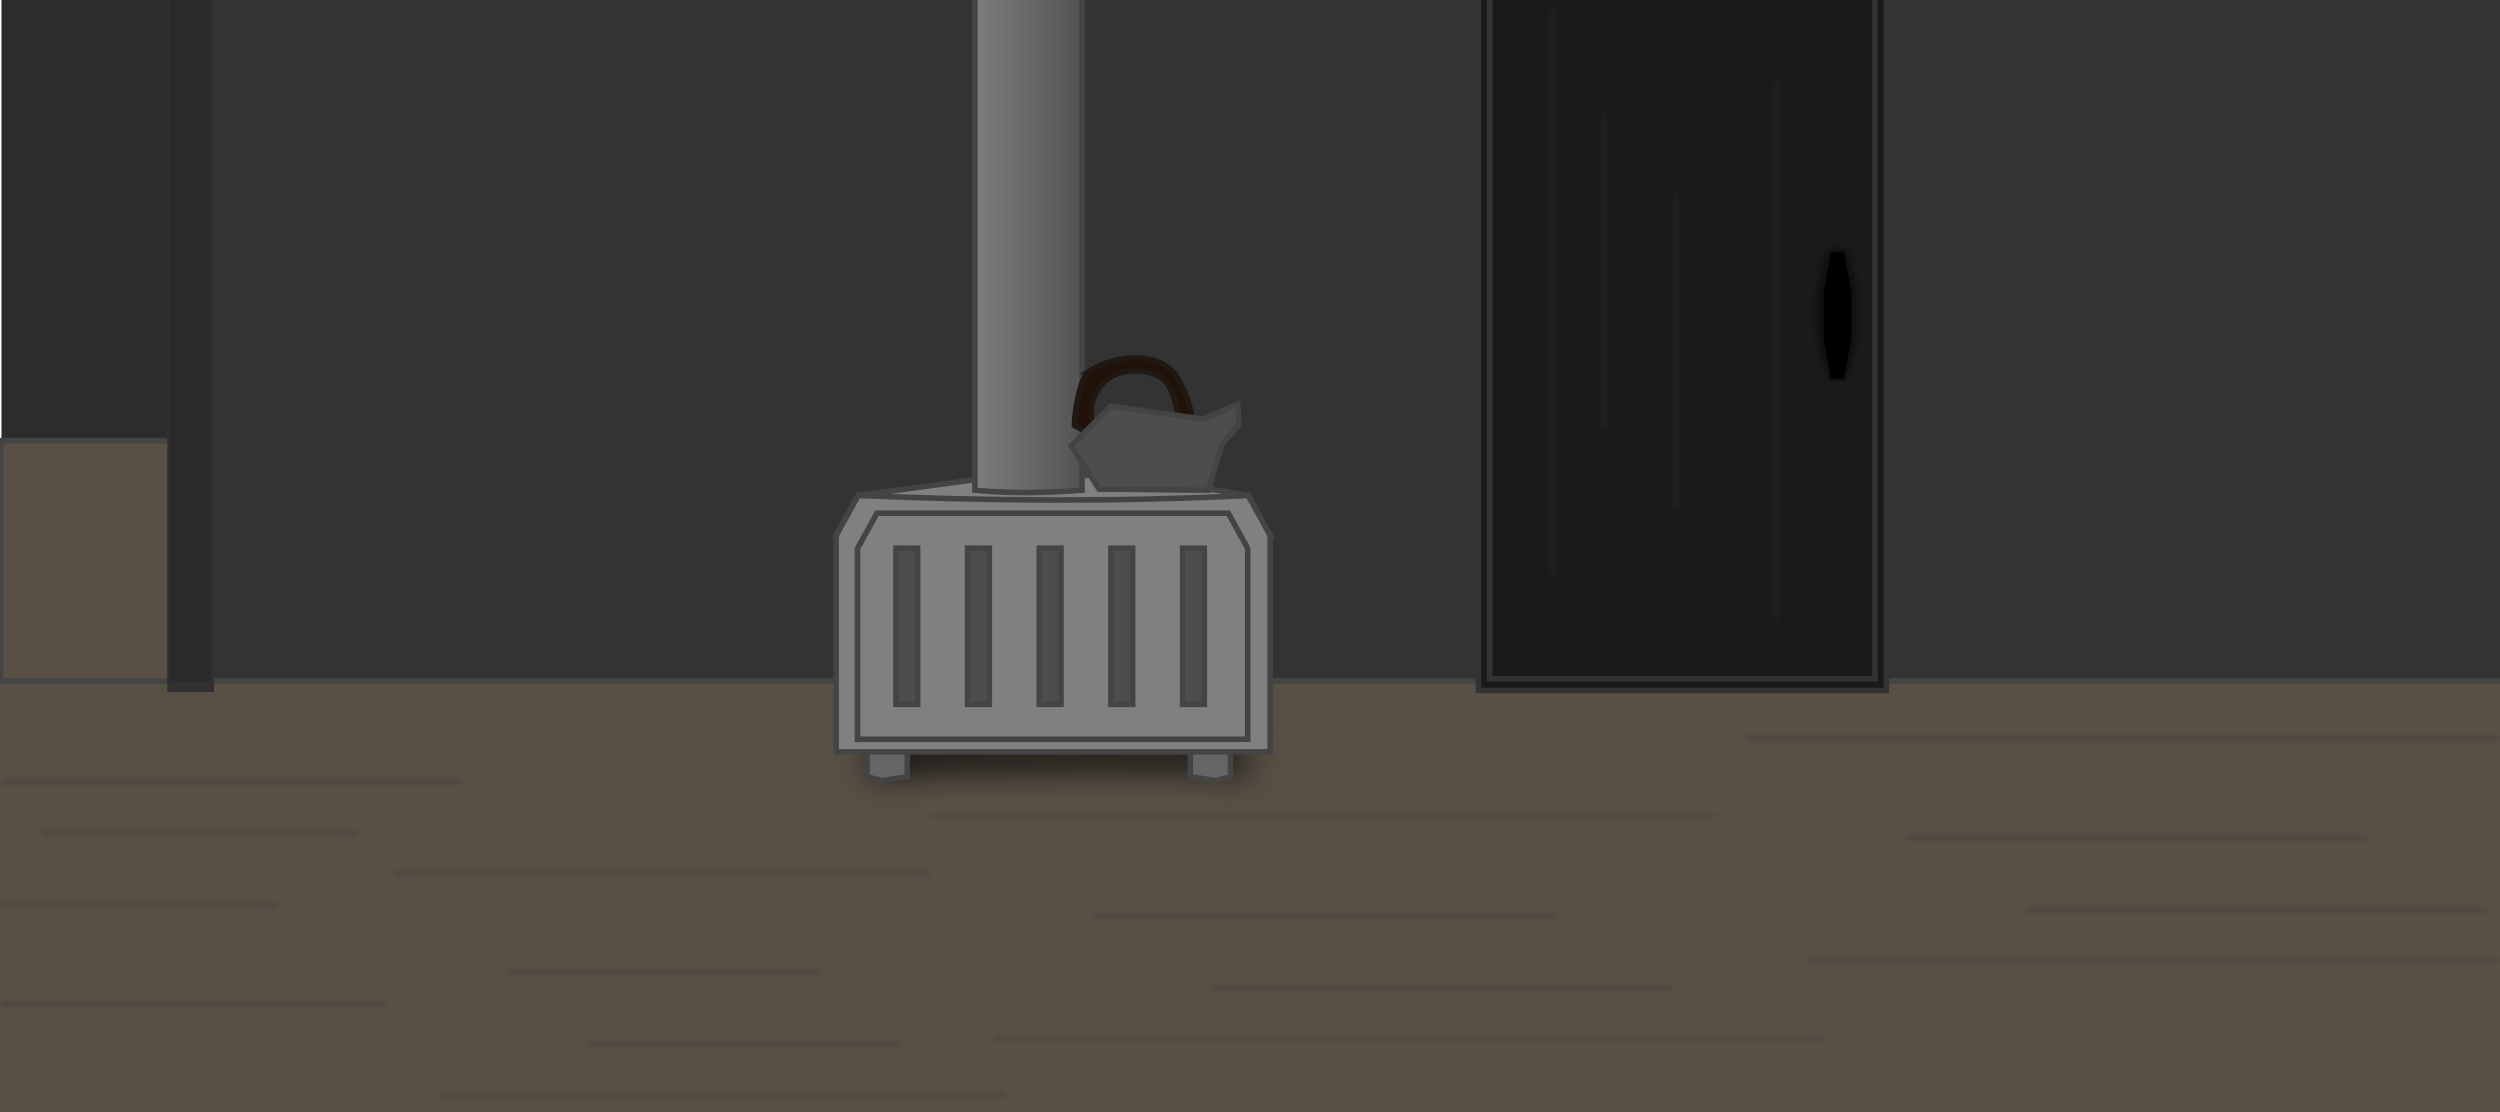
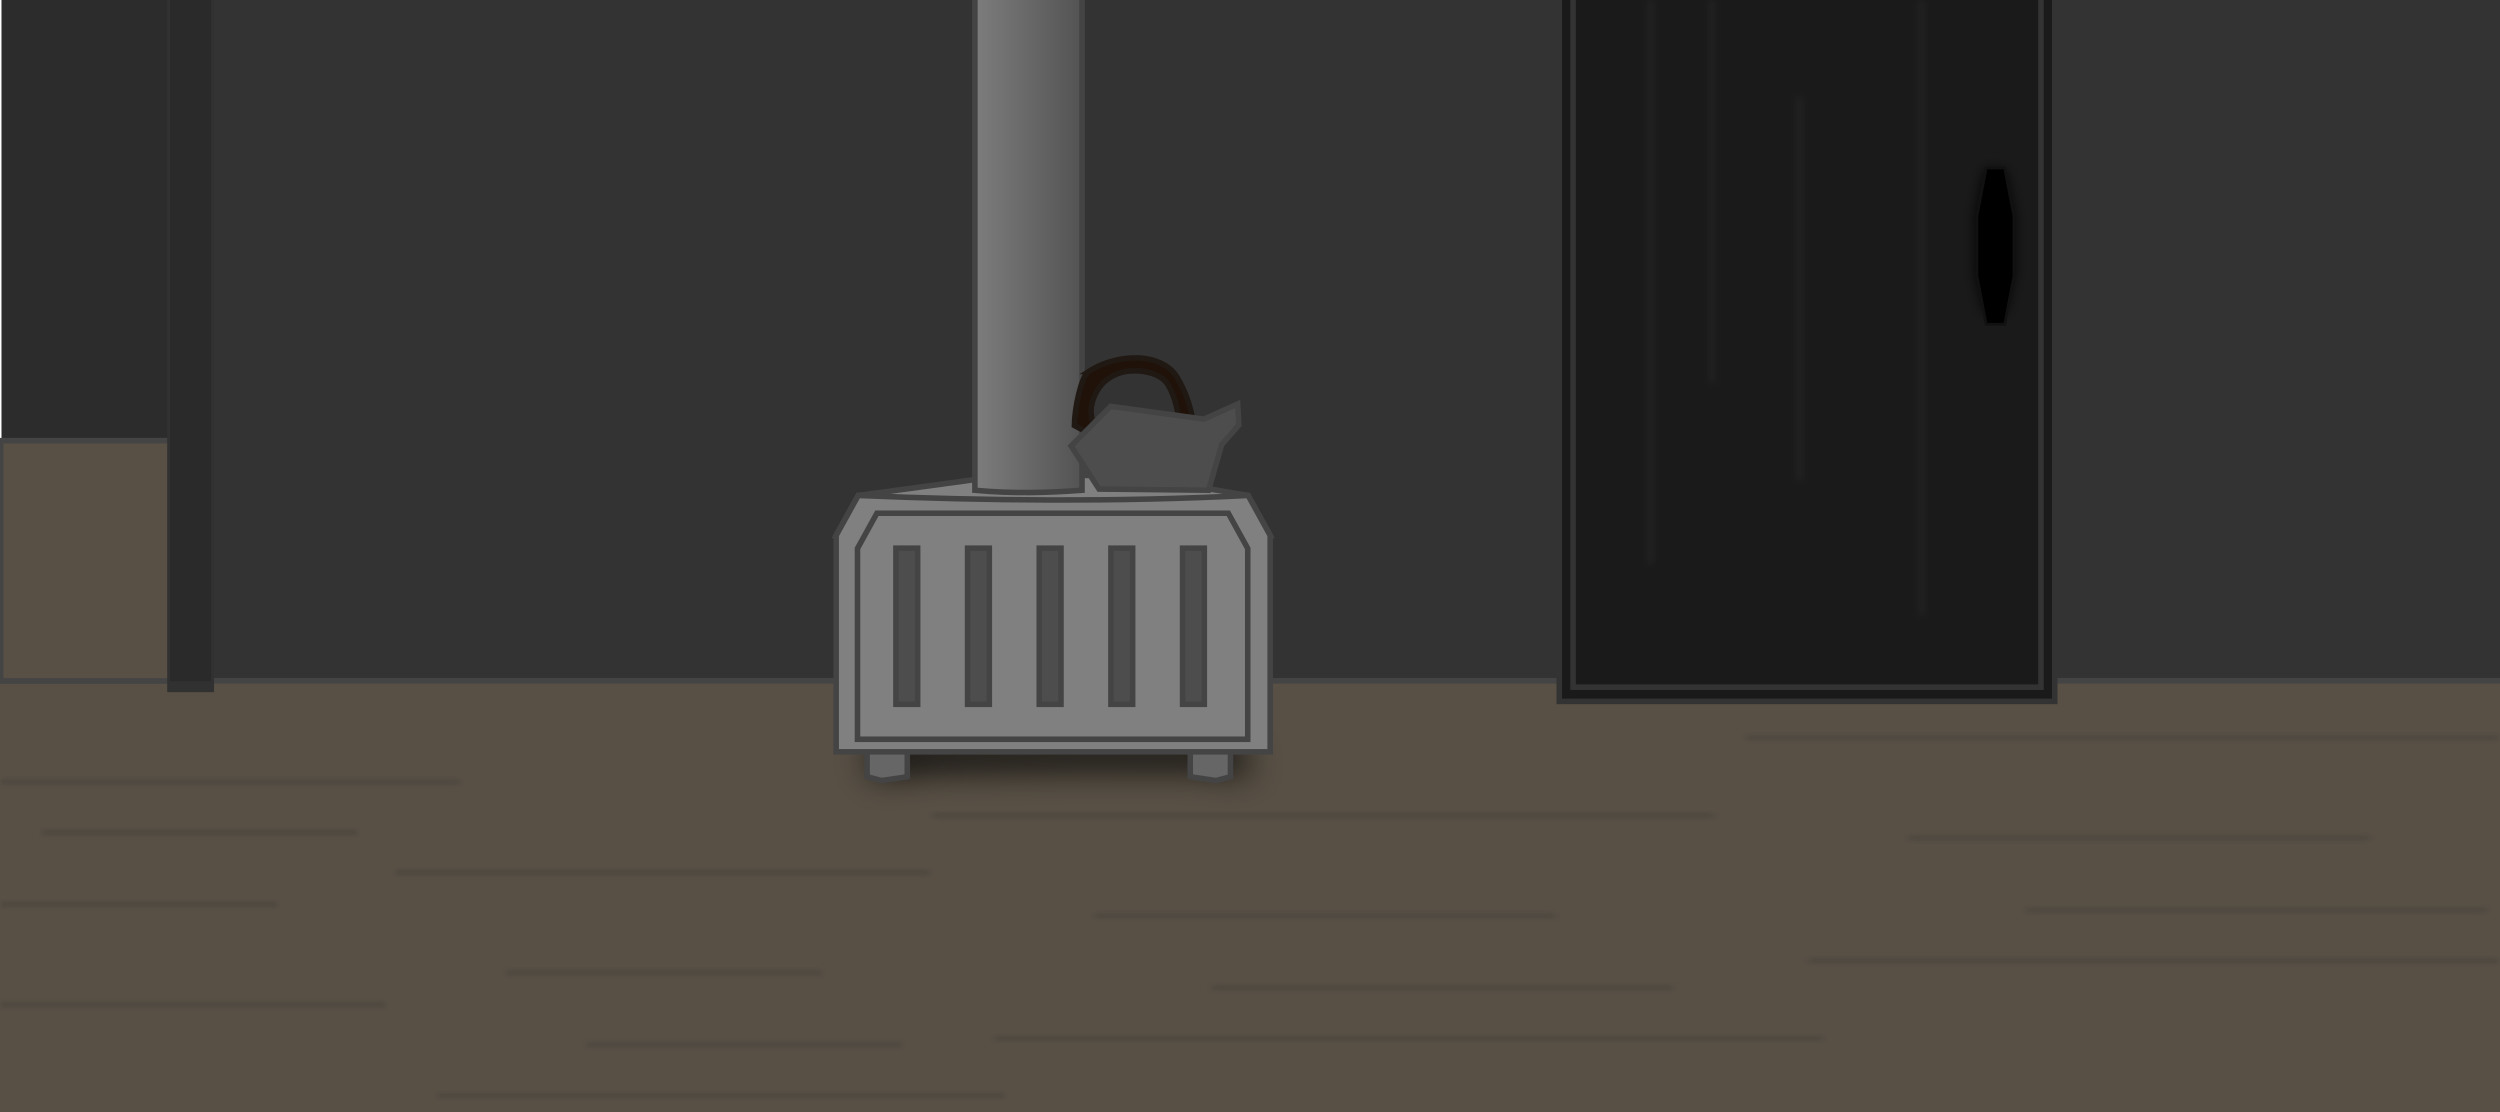
<svg xmlns="http://www.w3.org/2000/svg" xmlns:xlink="http://www.w3.org/1999/xlink" width="900" height="400" id="svg2992" version="1.1">
  <defs id="defs2994">
    <linearGradient id="linearGradient4967">
      <stop style="stop-color:#808080;stop-opacity:1;" offset="0" id="stop4969" />
      <stop style="stop-color:#4d4d4d;stop-opacity:1" offset="1" id="stop4971" />
    </linearGradient>
    <filter id="filter5015" x="-0.111" width="1.221" y="-1.854" height="4.707">
      <feGaussianBlur stdDeviation="6.127" id="feGaussianBlur5017" />
    </filter>
    <linearGradient xlink:href="#linearGradient4967" id="linearGradient5028" gradientUnits="userSpaceOnUse" x1="342.931" y1="767.269" x2="390.197" y2="767.269" gradientTransform="translate(4.949053,2.099705)" />
    <filter color-interpolation-filters="sRGB" id="filter5318" x="-0.438" width="1.875" y="-0.102" height="1.204">
      <feGaussianBlur stdDeviation="1.459" id="feGaussianBlur5320" />
    </filter>
    <filter color-interpolation-filters="sRGB" id="filter5277" x="-2.545" width="6.09" y="-0.019" height="1.038">
      <feGaussianBlur stdDeviation="1.06" id="feGaussianBlur5279" />
    </filter>
    <filter color-interpolation-filters="sRGB" id="filter5273" x="-2.545" width="6.09" y="-0.019" height="1.038">
      <feGaussianBlur stdDeviation="1.06" id="feGaussianBlur5275" />
    </filter>
    <filter color-interpolation-filters="sRGB" id="filter5269" x="-2.545" width="6.09" y="-0.011" height="1.022">
      <feGaussianBlur stdDeviation="1.06" id="feGaussianBlur5271" />
    </filter>
    <filter color-interpolation-filters="sRGB" id="filter5281" x="-2.545" width="6.09" y="-0.011" height="1.021">
      <feGaussianBlur stdDeviation="1.06" id="feGaussianBlur5283" />
    </filter>
    <filter color-interpolation-filters="sRGB" id="filter5269-2" x="-2.545" width="6.09" y="-0.011" height="1.022">
      <feGaussianBlur stdDeviation="1.06" id="feGaussianBlur5271-9" />
    </filter>
    <filter color-interpolation-filters="sRGB" id="filter5273-0" x="-2.545" width="6.09" y="-0.019" height="1.038">
      <feGaussianBlur stdDeviation="1.06" id="feGaussianBlur5275-3" />
    </filter>
    <filter color-interpolation-filters="sRGB" id="filter5277-8" x="-2.545" width="6.09" y="-0.019" height="1.038">
      <feGaussianBlur stdDeviation="1.06" id="feGaussianBlur5279-8" />
    </filter>
    <filter color-interpolation-filters="sRGB" id="filter5281-5" x="-2.545" width="6.09" y="-0.011" height="1.021">
      <feGaussianBlur stdDeviation="1.06" id="feGaussianBlur5283-7" />
    </filter>
  </defs>
  <g id="layer1" transform="translate(0,-652.3622)">
    <path style="fill:#333333;fill-opacity:1;stroke:none" d="m 0.594,648.733 899.782,0 0,408.694 -899.782,0 z" id="rect3782" />
    <rect style="fill:#585045;fill-opacity:1;stroke:#444444;stroke-width:2;stroke-linejoin:miter;stroke-miterlimit:4;stroke-opacity:1;stroke-dasharray:none" id="rect4987" width="920.138" height="162.377" x="-14.931" y="245.088" transform="translate(0,652.3622)" />
    <path transform="matrix(1.076713,0,0,1,-31.63051,651.429)" style="fill:#000000;fill-opacity:1;stroke:none;filter:url(#filter5015)" d="m 321.488,268.885 122.716,0 2.145,11.232 -14.811,-2.956 -46.092,-0.04 -46.02,0.613 -18.941,2.714 1.003,-3.629 z" id="rect4989" />
    <path transform="translate(0,652.3622)" style="fill:#666666;fill-opacity:1;stroke:#444444;stroke-width:2;stroke-linejoin:miter;stroke-miterlimit:4;stroke-opacity:1" d="m 312.156,265.152 14.465,0 0,14.465 -9.232,1.398 -5.232,-1.398 z" id="rect4983" />
    <path style="fill:#666666;fill-opacity:1;stroke:#444444;stroke-width:2;stroke-linejoin:miter;stroke-miterlimit:4;stroke-opacity:1" d="m 428.494,917.514 14.465,0 0,14.465 -5.232,1.398 -9.232,-1.398 z" id="rect4985" />
    <path id="path5025" d="m 308.96,830.732 53.311,-7.259 44.418,0.074 42.633,7.184 7.938,14.39 -156.238,0 z" style="fill:#808080;fill-opacity:1;stroke:#444444;stroke-width:2;stroke-linejoin:miter;stroke-miterlimit:4;stroke-opacity:1" />
    <path style="fill:#808080;fill-opacity:1;stroke:#444444;stroke-width:2;stroke-linejoin:miter;stroke-miterlimit:4;stroke-opacity:1" d="m 308.96,830.732 c 46.234,1.937 92.887,2.407 140.362,0 l 7.938,14.39 0,77.895 -156.238,0 0,-77.895 z" id="path4965" />
    <path id="path4963" d="m 315.694,837.118 126.492,0 7,12.69 0,68.69 -59.358,0 -81.134,0 0,-68.69 z" style="fill:#808080;fill-opacity:1;stroke:#444444;stroke-width:2;stroke-linejoin:miter;stroke-miterlimit:4;stroke-opacity:1" />
    <rect style="fill:#4d4d4d;fill-opacity:1;stroke:#444444;stroke-width:2;stroke-linejoin:miter;stroke-miterlimit:4;stroke-opacity:1;stroke-dasharray:none" id="rect4944" width="7.825" height="56.21" x="322.531" y="849.703" />
    <rect y="849.703" x="348.331" height="56.21" width="7.825" id="rect4946" style="fill:#4d4d4d;fill-opacity:1;stroke:#444444;stroke-width:2;stroke-linejoin:miter;stroke-miterlimit:4;stroke-opacity:1;stroke-dasharray:none" />
    <rect style="fill:#4d4d4d;fill-opacity:1;stroke:#444444;stroke-width:2;stroke-linejoin:miter;stroke-miterlimit:4;stroke-opacity:1;stroke-dasharray:none" id="rect4948" width="7.825" height="56.21" x="374.13" y="849.703" />
    <rect y="849.703" x="399.93" height="56.21" width="7.825" id="rect4950" style="fill:#4d4d4d;fill-opacity:1;stroke:#444444;stroke-width:2;stroke-linejoin:miter;stroke-miterlimit:4;stroke-opacity:1;stroke-dasharray:none" />
    <rect style="fill:#4d4d4d;fill-opacity:1;stroke:#444444;stroke-width:2;stroke-linejoin:miter;stroke-miterlimit:4;stroke-opacity:1;stroke-dasharray:none" id="rect4952" width="7.825" height="56.21" x="425.73" y="849.703" />
    <path style="fill:url(#linearGradient5028);fill-opacity:1;stroke:#444444;stroke-width:2;stroke-linejoin:miter;stroke-miterlimit:4;stroke-opacity:1" d="m 350.961,641.986 38.575,0 0,186.87 c -12.316,0.904 -24.948,1.282 -38.575,0 z" id="rect4936" />
    <path style="fill:#201209;fill-opacity:1;stroke:#201813;stroke-width:2;stroke-linejoin:miter;stroke-miterlimit:4;stroke-opacity:1" d="m 391.95,786.097 c 6.372,-4.173 15.962,-6.152 23.179,-4.04 3.59,1.098 6.882,2.967 8.759,6.372 3.258,5.537 4.668,10.281 5.769,16.543 0.761,1.489 -0.499,1.248 -1.491,1.227 -1.12,0 -2.239,0 -3.359,0 -0.646,-5.232 -1.562,-10.626 -4.262,-15.234 -2.108,-3.438 -6.371,-4.678 -10.162,-5.038 -4.94,-0.32 -8.558,0.44 -12.499,3.558 -3.127,2.784 -5.063,6.937 -5.124,11.125 0.433,3.344 0.592,6.641 2.352,9.449 -2.779,-1.512 -5.558,-3.023 -8.337,-4.535 0.042,-6.022 2.428,-17.673 5.176,-19.428 z" id="rect4959" />
    <path style="fill:#4d4d4d;fill-opacity:1;stroke:#444444;stroke-width:2;stroke-linejoin:miter;stroke-miterlimit:4;stroke-opacity:1" d="m 399.858,798.648 33.544,4.614 12.16,-5.453 0.419,7.551 -6.174,7.063 -4.728,16.428 -39.414,-0.419 -10.063,-15.521 z" id="rect4956" />
-     <rect style="fill:#1a1a1a;fill-opacity:1;stroke:#333333;stroke-width:2;stroke-linejoin:miter;stroke-miterlimit:4;stroke-opacity:1;stroke-dasharray:none" id="rect3798" width="146.831" height="258.96" x="532.233" y="641.988" />
-     <path style="fill:#1a1a1a;fill-opacity:1;stroke:#333333;stroke-width:2;stroke-linejoin:miter;stroke-miterlimit:4;stroke-opacity:1" d="m 536.324,646.209 138.648,0 0,250.518 -138.648,0 z" id="rect5050" />
-     <path style="font-size:medium;font-style:normal;font-variant:normal;font-weight:normal;font-stretch:normal;text-indent:0;text-align:start;text-decoration:none;line-height:normal;letter-spacing:normal;word-spacing:normal;text-transform:none;direction:ltr;block-progression:tb;writing-mode:lr-tb;text-anchor:start;baseline-shift:baseline;opacity:0.65;color:#000000;fill:#333333;fill-opacity:1;fill-rule:nonzero;stroke:none;stroke-width:1px;marker:none;visibility:visible;display:inline;overflow:visible;filter:url(#filter5281);enable-background:accumulate;font-family:Sans;-inkscape-font-specification:Sans" d="m 557.113,631.81 0,240 1,0 0,-240 -1,0 z" id="path5053" transform="matrix(0.8491738,0,0,0.8497948,85.80046,119.0506)" />
-     <path style="font-size:medium;font-style:normal;font-variant:normal;font-weight:normal;font-stretch:normal;text-indent:0;text-align:start;text-decoration:none;line-height:normal;letter-spacing:normal;word-spacing:normal;text-transform:none;direction:ltr;block-progression:tb;writing-mode:lr-tb;text-anchor:start;baseline-shift:baseline;opacity:0.65;color:#000000;fill:#333333;fill-opacity:1;fill-rule:nonzero;stroke:none;stroke-width:1px;marker:none;visibility:visible;display:inline;overflow:visible;filter:url(#filter5269);enable-background:accumulate;font-family:Sans;-inkscape-font-specification:Sans" d="m 651.613,663.31 0,226.5 1,0 0,-226.5 -1,0 z" id="path5055" transform="matrix(0.8491738,0,0,0.8497948,85.80046,119.0506)" />
-     <path style="font-size:medium;font-style:normal;font-variant:normal;font-weight:normal;font-stretch:normal;text-indent:0;text-align:start;text-decoration:none;line-height:normal;letter-spacing:normal;word-spacing:normal;text-transform:none;direction:ltr;block-progression:tb;writing-mode:lr-tb;text-anchor:start;baseline-shift:baseline;opacity:0.65;color:#000000;fill:#333333;fill-opacity:1;fill-rule:nonzero;stroke:none;stroke-width:1px;marker:none;visibility:visible;display:inline;overflow:visible;filter:url(#filter5273);enable-background:accumulate;font-family:Sans;-inkscape-font-specification:Sans" d="m 609.113,709.31 0,133.5 1,0 0,-133.5 -1,0 z" id="path5057" transform="matrix(0.8491738,0,0,0.8497948,85.80046,119.0506)" />
-     <path style="font-size:medium;font-style:normal;font-variant:normal;font-weight:normal;font-stretch:normal;text-indent:0;text-align:start;text-decoration:none;line-height:normal;letter-spacing:normal;word-spacing:normal;text-transform:none;direction:ltr;block-progression:tb;writing-mode:lr-tb;text-anchor:start;baseline-shift:baseline;opacity:0.65;color:#000000;fill:#333333;fill-opacity:1;fill-rule:nonzero;stroke:none;stroke-width:1px;marker:none;visibility:visible;display:inline;overflow:visible;filter:url(#filter5277);enable-background:accumulate;font-family:Sans;-inkscape-font-specification:Sans" d="m 578.613,675.323 0,133.5 1,0 0,-133.5 -1,0 z" id="path5059" transform="matrix(0.8491738,0,0,0.8497948,85.80046,119.0506)" />
-     <path id="path5308" d="m 457.875,853.987 4,0 2,9.719 0,13.188 -2,8.344 -4,0 -2,-8.344 0,-13.188 z" style="fill:#000000;fill-opacity:1;stroke:none;filter:url(#filter5318)" transform="matrix(1.373579,0,0,1.348886,29.64332,-408.5381)" />
-     <path style="fill:#000000;fill-opacity:1;stroke:#111111;stroke-width:1;stroke-linejoin:miter;stroke-miterlimit:4;stroke-opacity:1" d="m 658.743,742.719 5.494,0 2.747,14.29 0,17.788 -2.747,14.29 -5.494,0 -2.747,-14.29 0,-17.788 z" id="rect5305" />
+     <rect style="fill:#1a1a1a;fill-opacity:1;stroke:#333333;stroke-width:2;stroke-linejoin:miter;stroke-miterlimit:4;stroke-opacity:1;stroke-dasharray:none" id="rect3798" width="178.372" height="314.318" x="561.334" y="590.554" />
+     <path style="fill:#1a1a1a;fill-opacity:1;stroke:#333333;stroke-width:2;stroke-linejoin:miter;stroke-miterlimit:4;stroke-opacity:1" d="m 566.304,595.677 168.431,0 0,304.072 -168.431,0 z" id="rect5050" />
+     <path style="font-size:medium;font-style:normal;font-variant:normal;font-weight:normal;font-stretch:normal;text-indent:0;text-align:start;text-decoration:none;line-height:normal;letter-spacing:normal;word-spacing:normal;text-transform:none;direction:ltr;block-progression:tb;writing-mode:lr-tb;text-anchor:start;baseline-shift:baseline;opacity:0.65;color:#000000;fill:#333333;fill-opacity:1;fill-rule:nonzero;stroke:none;stroke-width:1px;marker:none;visibility:visible;display:inline;overflow:visible;filter:url(#filter5281);enable-background:accumulate;font-family:Sans;-inkscape-font-specification:Sans" d="m 557.113,631.81 0,240 1,0 0,-240 -1,0 z" id="path5053" transform="matrix(1.031586,0,0,1.031456,19.00275,-44.17272)" />
+     <path style="font-size:medium;font-style:normal;font-variant:normal;font-weight:normal;font-stretch:normal;text-indent:0;text-align:start;text-decoration:none;line-height:normal;letter-spacing:normal;word-spacing:normal;text-transform:none;direction:ltr;block-progression:tb;writing-mode:lr-tb;text-anchor:start;baseline-shift:baseline;opacity:0.65;color:#000000;fill:#333333;fill-opacity:1;fill-rule:nonzero;stroke:none;stroke-width:1px;marker:none;visibility:visible;display:inline;overflow:visible;filter:url(#filter5269);enable-background:accumulate;font-family:Sans;-inkscape-font-specification:Sans" d="m 651.613,663.31 0,226.5 1,0 0,-226.5 -1,0 z" id="path5055" transform="matrix(1.031586,0,0,1.031456,19.00275,-44.17272)" />
+     <path style="font-size:medium;font-style:normal;font-variant:normal;font-weight:normal;font-stretch:normal;text-indent:0;text-align:start;text-decoration:none;line-height:normal;letter-spacing:normal;word-spacing:normal;text-transform:none;direction:ltr;block-progression:tb;writing-mode:lr-tb;text-anchor:start;baseline-shift:baseline;opacity:0.65;color:#000000;fill:#333333;fill-opacity:1;fill-rule:nonzero;stroke:none;stroke-width:1px;marker:none;visibility:visible;display:inline;overflow:visible;filter:url(#filter5273);enable-background:accumulate;font-family:Sans;-inkscape-font-specification:Sans" d="m 609.113,709.31 0,133.5 1,0 0,-133.5 -1,0 z" id="path5057" transform="matrix(1.031586,0,0,1.031456,19.00275,-44.17272)" />
+     <path style="font-size:medium;font-style:normal;font-variant:normal;font-weight:normal;font-stretch:normal;text-indent:0;text-align:start;text-decoration:none;line-height:normal;letter-spacing:normal;word-spacing:normal;text-transform:none;direction:ltr;block-progression:tb;writing-mode:lr-tb;text-anchor:start;baseline-shift:baseline;opacity:0.65;color:#000000;fill:#333333;fill-opacity:1;fill-rule:nonzero;stroke:none;stroke-width:1px;marker:none;visibility:visible;display:inline;overflow:visible;filter:url(#filter5277);enable-background:accumulate;font-family:Sans;-inkscape-font-specification:Sans" d="m 578.613,675.323 0,133.5 1,0 0,-133.5 -1,0 z" id="path5059" transform="matrix(1.031586,0,0,1.031456,19.00275,-44.17272)" />
+     <path id="path5308" d="m 457.875,853.987 4,0 2,9.719 0,13.188 -2,8.344 -4,0 -2,-8.344 0,-13.188 z" style="fill:#000000;fill-opacity:1;stroke:none;filter:url(#filter5318)" transform="matrix(1.668639,0,0,1.637239,-49.21757,-684.5446)" />
+     <path style="fill:#000000;fill-opacity:1;stroke:#111111;stroke-width:1;stroke-linejoin:miter;stroke-miterlimit:4;stroke-opacity:1" d="m 715.019,712.818 6.675,0 3.337,17.345 0,21.591 -3.337,17.344 -6.675,0 -3.337,-17.344 0,-21.591 z" id="rect5305" />
    <path style="font-size:medium;font-style:normal;font-variant:normal;font-weight:normal;font-stretch:normal;text-indent:0;text-align:start;text-decoration:none;line-height:normal;letter-spacing:normal;word-spacing:normal;text-transform:none;direction:ltr;block-progression:tb;writing-mode:lr-tb;text-anchor:start;baseline-shift:baseline;opacity:0.65;color:#000000;fill:#333333;fill-opacity:1;fill-rule:nonzero;stroke:none;stroke-width:1px;marker:none;visibility:visible;display:inline;overflow:visible;filter:url(#filter5281-5);enable-background:accumulate;font-family:Sans;-inkscape-font-specification:Sans" d="m 557.113,631.81 0,240 1,0 0,-240 -1,0 z" id="path5053-7" transform="matrix(0,0.8491738,-0.8497948,0,702.5249,460.3392)" />
    <path style="font-size:medium;font-style:normal;font-variant:normal;font-weight:normal;font-stretch:normal;text-indent:0;text-align:start;text-decoration:none;line-height:normal;letter-spacing:normal;word-spacing:normal;text-transform:none;direction:ltr;block-progression:tb;writing-mode:lr-tb;text-anchor:start;baseline-shift:baseline;opacity:0.65;color:#000000;fill:#333333;fill-opacity:1;fill-rule:nonzero;stroke:none;stroke-width:1px;marker:none;visibility:visible;display:inline;overflow:visible;filter:url(#filter5269-2);enable-background:accumulate;font-family:Sans;-inkscape-font-specification:Sans" d="m 651.613,663.31 0,226.5 1,0 0,-226.5 -1,0 z" id="path5055-0" transform="matrix(0,0.8491738,-0.8497948,0,702.5249,460.3392)" />
    <path style="font-size:medium;font-style:normal;font-variant:normal;font-weight:normal;font-stretch:normal;text-indent:0;text-align:start;text-decoration:none;line-height:normal;letter-spacing:normal;word-spacing:normal;text-transform:none;direction:ltr;block-progression:tb;writing-mode:lr-tb;text-anchor:start;baseline-shift:baseline;opacity:0.65;color:#000000;fill:#333333;fill-opacity:1;fill-rule:nonzero;stroke:none;stroke-width:1px;marker:none;visibility:visible;display:inline;overflow:visible;filter:url(#filter5273-0);enable-background:accumulate;font-family:Sans;-inkscape-font-specification:Sans" d="m 609.113,709.31 0,133.5 1,0 0,-133.5 -1,0 z" id="path5057-8" transform="matrix(0,0.8491738,-0.8497948,0,702.5249,460.3392)" />
    <path style="font-size:medium;font-style:normal;font-variant:normal;font-weight:normal;font-stretch:normal;text-indent:0;text-align:start;text-decoration:none;line-height:normal;letter-spacing:normal;word-spacing:normal;text-transform:none;direction:ltr;block-progression:tb;writing-mode:lr-tb;text-anchor:start;baseline-shift:baseline;opacity:0.65;color:#000000;fill:#333333;fill-opacity:1;fill-rule:nonzero;stroke:none;stroke-width:1px;marker:none;visibility:visible;display:inline;overflow:visible;filter:url(#filter5277-8);enable-background:accumulate;font-family:Sans;-inkscape-font-specification:Sans" d="m 578.613,675.323 0,133.5 1,0 0,-133.5 -1,0 z" id="path5059-9" transform="matrix(0,0.8491738,-0.8497948,0,702.5249,460.3392)" />
    <path transform="matrix(0,-0.8491738,-0.8497948,0,898.4974,1520.269)" id="path5258" d="m 557.113,631.81 0,240 1,0 0,-240 -1,0 z" style="font-size:medium;font-style:normal;font-variant:normal;font-weight:normal;font-stretch:normal;text-indent:0;text-align:start;text-decoration:none;line-height:normal;letter-spacing:normal;word-spacing:normal;text-transform:none;direction:ltr;block-progression:tb;writing-mode:lr-tb;text-anchor:start;baseline-shift:baseline;opacity:0.65;color:#000000;fill:#333333;fill-opacity:1;fill-rule:nonzero;stroke:none;stroke-width:1px;marker:none;visibility:visible;display:inline;overflow:visible;filter:url(#filter5281-5);enable-background:accumulate;font-family:Sans;-inkscape-font-specification:Sans" />
    <path transform="matrix(0,-0.8491738,-0.8497948,0,898.4974,1520.269)" id="path5260" d="m 651.613,663.31 0,226.5 1,0 0,-226.5 -1,0 z" style="font-size:medium;font-style:normal;font-variant:normal;font-weight:normal;font-stretch:normal;text-indent:0;text-align:start;text-decoration:none;line-height:normal;letter-spacing:normal;word-spacing:normal;text-transform:none;direction:ltr;block-progression:tb;writing-mode:lr-tb;text-anchor:start;baseline-shift:baseline;opacity:0.65;color:#000000;fill:#333333;fill-opacity:1;fill-rule:nonzero;stroke:none;stroke-width:1px;marker:none;visibility:visible;display:inline;overflow:visible;filter:url(#filter5269-2);enable-background:accumulate;font-family:Sans;-inkscape-font-specification:Sans" />
    <path transform="matrix(0,-0.8491738,-0.8497948,0,898.4974,1520.269)" id="path5262" d="m 609.113,709.31 0,133.5 1,0 0,-133.5 -1,0 z" style="font-size:medium;font-style:normal;font-variant:normal;font-weight:normal;font-stretch:normal;text-indent:0;text-align:start;text-decoration:none;line-height:normal;letter-spacing:normal;word-spacing:normal;text-transform:none;direction:ltr;block-progression:tb;writing-mode:lr-tb;text-anchor:start;baseline-shift:baseline;opacity:0.65;color:#000000;fill:#333333;fill-opacity:1;fill-rule:nonzero;stroke:none;stroke-width:1px;marker:none;visibility:visible;display:inline;overflow:visible;filter:url(#filter5273-0);enable-background:accumulate;font-family:Sans;-inkscape-font-specification:Sans" />
    <path transform="matrix(0,-0.8491738,-0.8497948,0,898.4974,1520.269)" id="path5264" d="m 578.613,675.323 0,133.5 1,0 0,-133.5 -1,0 z" style="font-size:medium;font-style:normal;font-variant:normal;font-weight:normal;font-stretch:normal;text-indent:0;text-align:start;text-decoration:none;line-height:normal;letter-spacing:normal;word-spacing:normal;text-transform:none;direction:ltr;block-progression:tb;writing-mode:lr-tb;text-anchor:start;baseline-shift:baseline;opacity:0.65;color:#000000;fill:#333333;fill-opacity:1;fill-rule:nonzero;stroke:none;stroke-width:1px;marker:none;visibility:visible;display:inline;overflow:visible;filter:url(#filter5277-8);enable-background:accumulate;font-family:Sans;-inkscape-font-specification:Sans" />
    <path style="font-size:medium;font-style:normal;font-variant:normal;font-weight:normal;font-stretch:normal;text-indent:0;text-align:start;text-decoration:none;line-height:normal;letter-spacing:normal;word-spacing:normal;text-transform:none;direction:ltr;block-progression:tb;writing-mode:lr-tb;text-anchor:start;baseline-shift:baseline;opacity:0.65;color:#000000;fill:#333333;fill-opacity:1;fill-rule:nonzero;stroke:none;stroke-width:1px;marker:none;visibility:visible;display:inline;overflow:visible;filter:url(#filter5281-5);enable-background:accumulate;font-family:Sans;-inkscape-font-specification:Sans" d="m 557.113,631.81 0,240 1,0 0,-240 -1,0 z" id="path5295" transform="matrix(0,-0.8491738,-1.243526,0,1442.085,1499.739)" />
    <path style="font-size:medium;font-style:normal;font-variant:normal;font-weight:normal;font-stretch:normal;text-indent:0;text-align:start;text-decoration:none;line-height:normal;letter-spacing:normal;word-spacing:normal;text-transform:none;direction:ltr;block-progression:tb;writing-mode:lr-tb;text-anchor:start;baseline-shift:baseline;opacity:0.65;color:#000000;fill:#333333;fill-opacity:1;fill-rule:nonzero;stroke:none;stroke-width:1px;marker:none;visibility:visible;display:inline;overflow:visible;filter:url(#filter5269-2);enable-background:accumulate;font-family:Sans;-inkscape-font-specification:Sans" d="m 651.613,663.31 0,226.5 1,0 0,-226.5 -1,0 z" id="path5297" transform="matrix(0,-0.8491738,-1.243526,0,1442.085,1499.739)" />
    <path style="font-size:medium;font-style:normal;font-variant:normal;font-weight:normal;font-stretch:normal;text-indent:0;text-align:start;text-decoration:none;line-height:normal;letter-spacing:normal;word-spacing:normal;text-transform:none;direction:ltr;block-progression:tb;writing-mode:lr-tb;text-anchor:start;baseline-shift:baseline;opacity:0.65;color:#000000;fill:#333333;fill-opacity:1;fill-rule:nonzero;stroke:none;stroke-width:1px;marker:none;visibility:visible;display:inline;overflow:visible;filter:url(#filter5273-0);enable-background:accumulate;font-family:Sans;-inkscape-font-specification:Sans" d="m 609.113,709.31 0,133.5 1,0 0,-133.5 -1,0 z" id="path5299" transform="matrix(0,-0.8491738,-1.243526,0,1442.085,1499.739)" />
    <path style="font-size:medium;font-style:normal;font-variant:normal;font-weight:normal;font-stretch:normal;text-indent:0;text-align:start;text-decoration:none;line-height:normal;letter-spacing:normal;word-spacing:normal;text-transform:none;direction:ltr;block-progression:tb;writing-mode:lr-tb;text-anchor:start;baseline-shift:baseline;opacity:0.65;color:#000000;fill:#333333;fill-opacity:1;fill-rule:nonzero;stroke:none;stroke-width:1px;marker:none;visibility:visible;display:inline;overflow:visible;filter:url(#filter5277-8);enable-background:accumulate;font-family:Sans;-inkscape-font-specification:Sans" d="m 578.613,675.323 0,133.5 1,0 0,-133.5 -1,0 z" id="path5301" transform="matrix(0,-0.8491738,-1.243526,0,1442.085,1499.739)" />
    <path transform="matrix(0,-0.8491738,-1.243526,0,1735.11,1471.743)" id="path5303" d="m 557.113,631.81 0,240 1,0 0,-240 -1,0 z" style="font-size:medium;font-style:normal;font-variant:normal;font-weight:normal;font-stretch:normal;text-indent:0;text-align:start;text-decoration:none;line-height:normal;letter-spacing:normal;word-spacing:normal;text-transform:none;direction:ltr;block-progression:tb;writing-mode:lr-tb;text-anchor:start;baseline-shift:baseline;opacity:0.65;color:#000000;fill:#333333;fill-opacity:1;fill-rule:nonzero;stroke:none;stroke-width:1px;marker:none;visibility:visible;display:inline;overflow:visible;filter:url(#filter5281-5);enable-background:accumulate;font-family:Sans;-inkscape-font-specification:Sans" />
    <path transform="matrix(0,-0.8491738,-1.243526,0,1735.11,1471.743)" id="path5305" d="m 651.613,663.31 0,226.5 1,0 0,-226.5 -1,0 z" style="font-size:medium;font-style:normal;font-variant:normal;font-weight:normal;font-stretch:normal;text-indent:0;text-align:start;text-decoration:none;line-height:normal;letter-spacing:normal;word-spacing:normal;text-transform:none;direction:ltr;block-progression:tb;writing-mode:lr-tb;text-anchor:start;baseline-shift:baseline;opacity:0.65;color:#000000;fill:#333333;fill-opacity:1;fill-rule:nonzero;stroke:none;stroke-width:1px;marker:none;visibility:visible;display:inline;overflow:visible;filter:url(#filter5269-2);enable-background:accumulate;font-family:Sans;-inkscape-font-specification:Sans" />
    <path transform="matrix(0,-0.8491738,-1.243526,0,1735.11,1471.743)" id="path5307" d="m 609.113,709.31 0,133.5 1,0 0,-133.5 -1,0 z" style="font-size:medium;font-style:normal;font-variant:normal;font-weight:normal;font-stretch:normal;text-indent:0;text-align:start;text-decoration:none;line-height:normal;letter-spacing:normal;word-spacing:normal;text-transform:none;direction:ltr;block-progression:tb;writing-mode:lr-tb;text-anchor:start;baseline-shift:baseline;opacity:0.65;color:#000000;fill:#333333;fill-opacity:1;fill-rule:nonzero;stroke:none;stroke-width:1px;marker:none;visibility:visible;display:inline;overflow:visible;filter:url(#filter5273-0);enable-background:accumulate;font-family:Sans;-inkscape-font-specification:Sans" />
    <path transform="matrix(0,-0.8491738,-1.243526,0,1735.11,1471.743)" id="path5309" d="m 578.613,675.323 0,133.5 1,0 0,-133.5 -1,0 z" style="font-size:medium;font-style:normal;font-variant:normal;font-weight:normal;font-stretch:normal;text-indent:0;text-align:start;text-decoration:none;line-height:normal;letter-spacing:normal;word-spacing:normal;text-transform:none;direction:ltr;block-progression:tb;writing-mode:lr-tb;text-anchor:start;baseline-shift:baseline;opacity:0.65;color:#000000;fill:#333333;fill-opacity:1;fill-rule:nonzero;stroke:none;stroke-width:1px;marker:none;visibility:visible;display:inline;overflow:visible;filter:url(#filter5277-8);enable-background:accumulate;font-family:Sans;-inkscape-font-specification:Sans" />
    <path id="path6065" d="m 0.594,648.733 73.312,0 -1.012,243.726 -72.3,0.874 z" style="fill:#2a2a2a;fill-opacity:1;stroke:none;opacity:0.717" />
    <path style="fill:#585045;fill-opacity:1;stroke:#444444;stroke-width:2;stroke-linejoin:miter;stroke-miterlimit:4;stroke-opacity:1" d="m 0.246,811.007 71.541,0 0,86.492 -71.541,0 z" id="rect5371" />
    <g id="g5337" style="fill:#2a2a2a;fill-opacity:1;stroke:#313131;stroke-width:3.873;stroke-linejoin:miter;stroke-miterlimit:4;stroke-opacity:1;stroke-dasharray:none" transform="matrix(0.2666667,0,0,1,67.3951,-0.9898106)">
      <rect style="fill:#2a2a2a;fill-opacity:1;stroke:#313131;stroke-width:3.873;stroke-linejoin:miter;stroke-miterlimit:4;stroke-opacity:1;stroke-dasharray:none" id="rect5369" width="59.389" height="283.746" x="-25.075" y="616.846" />
    </g>
  </g>
</svg>
